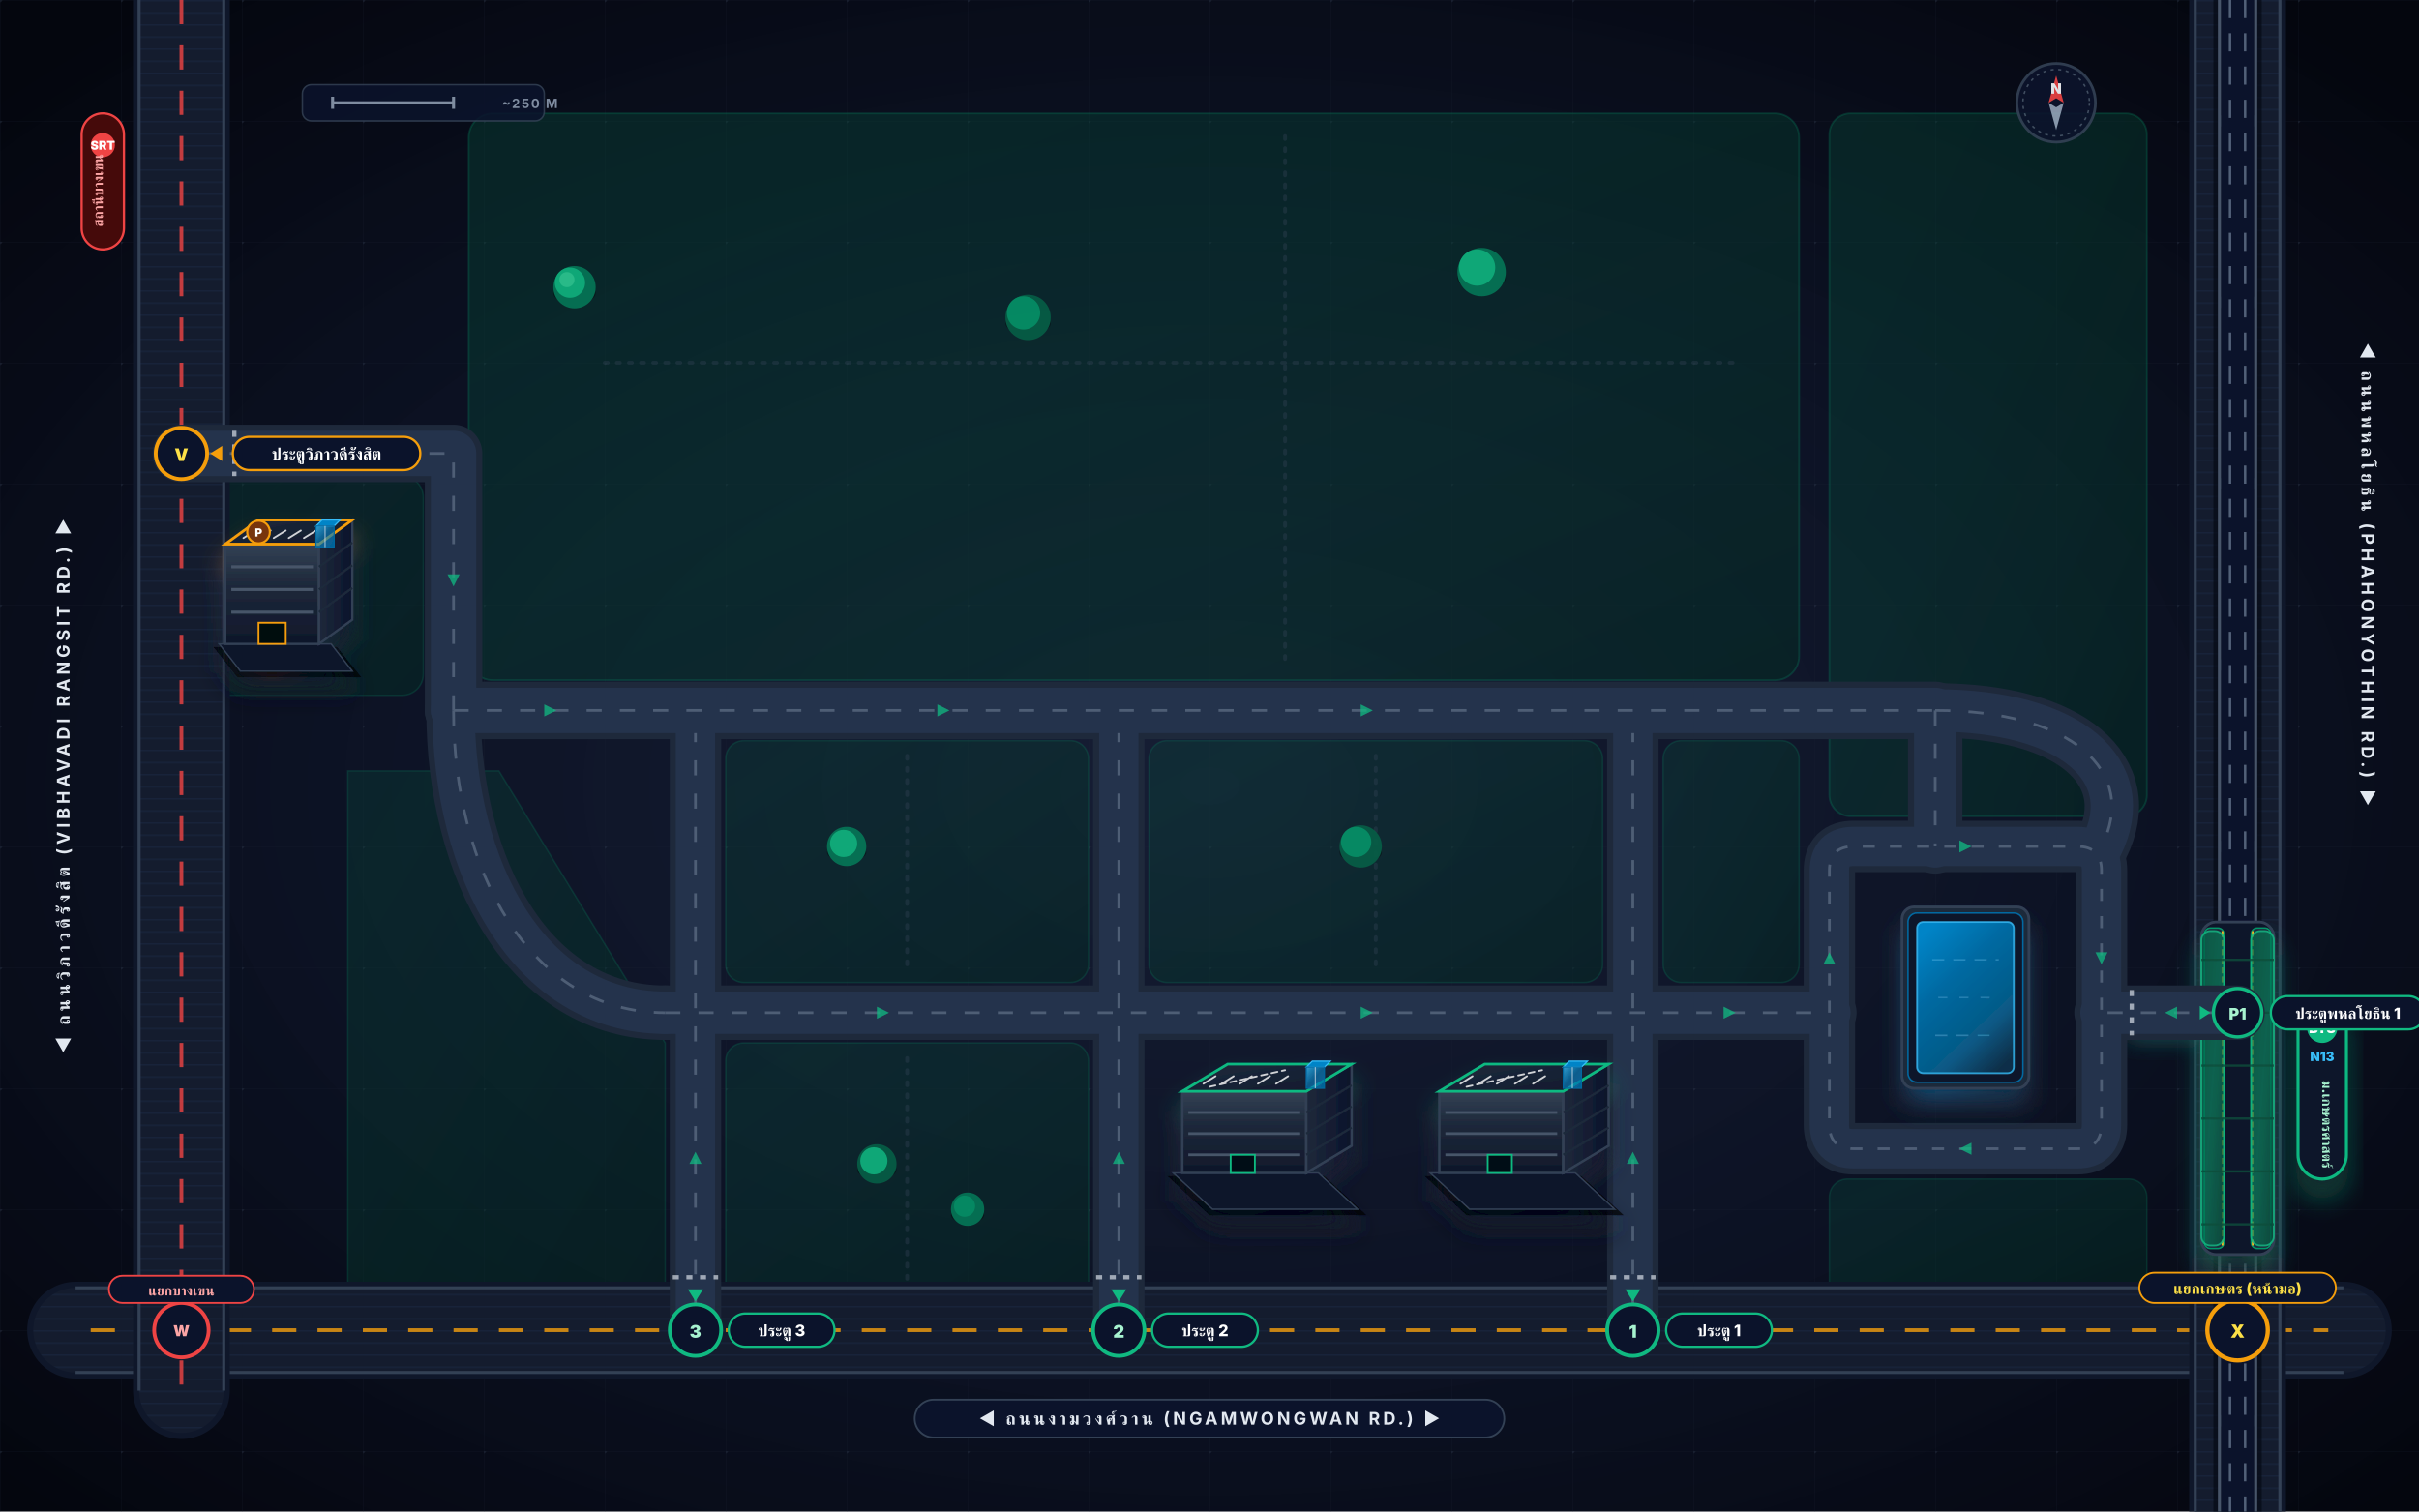
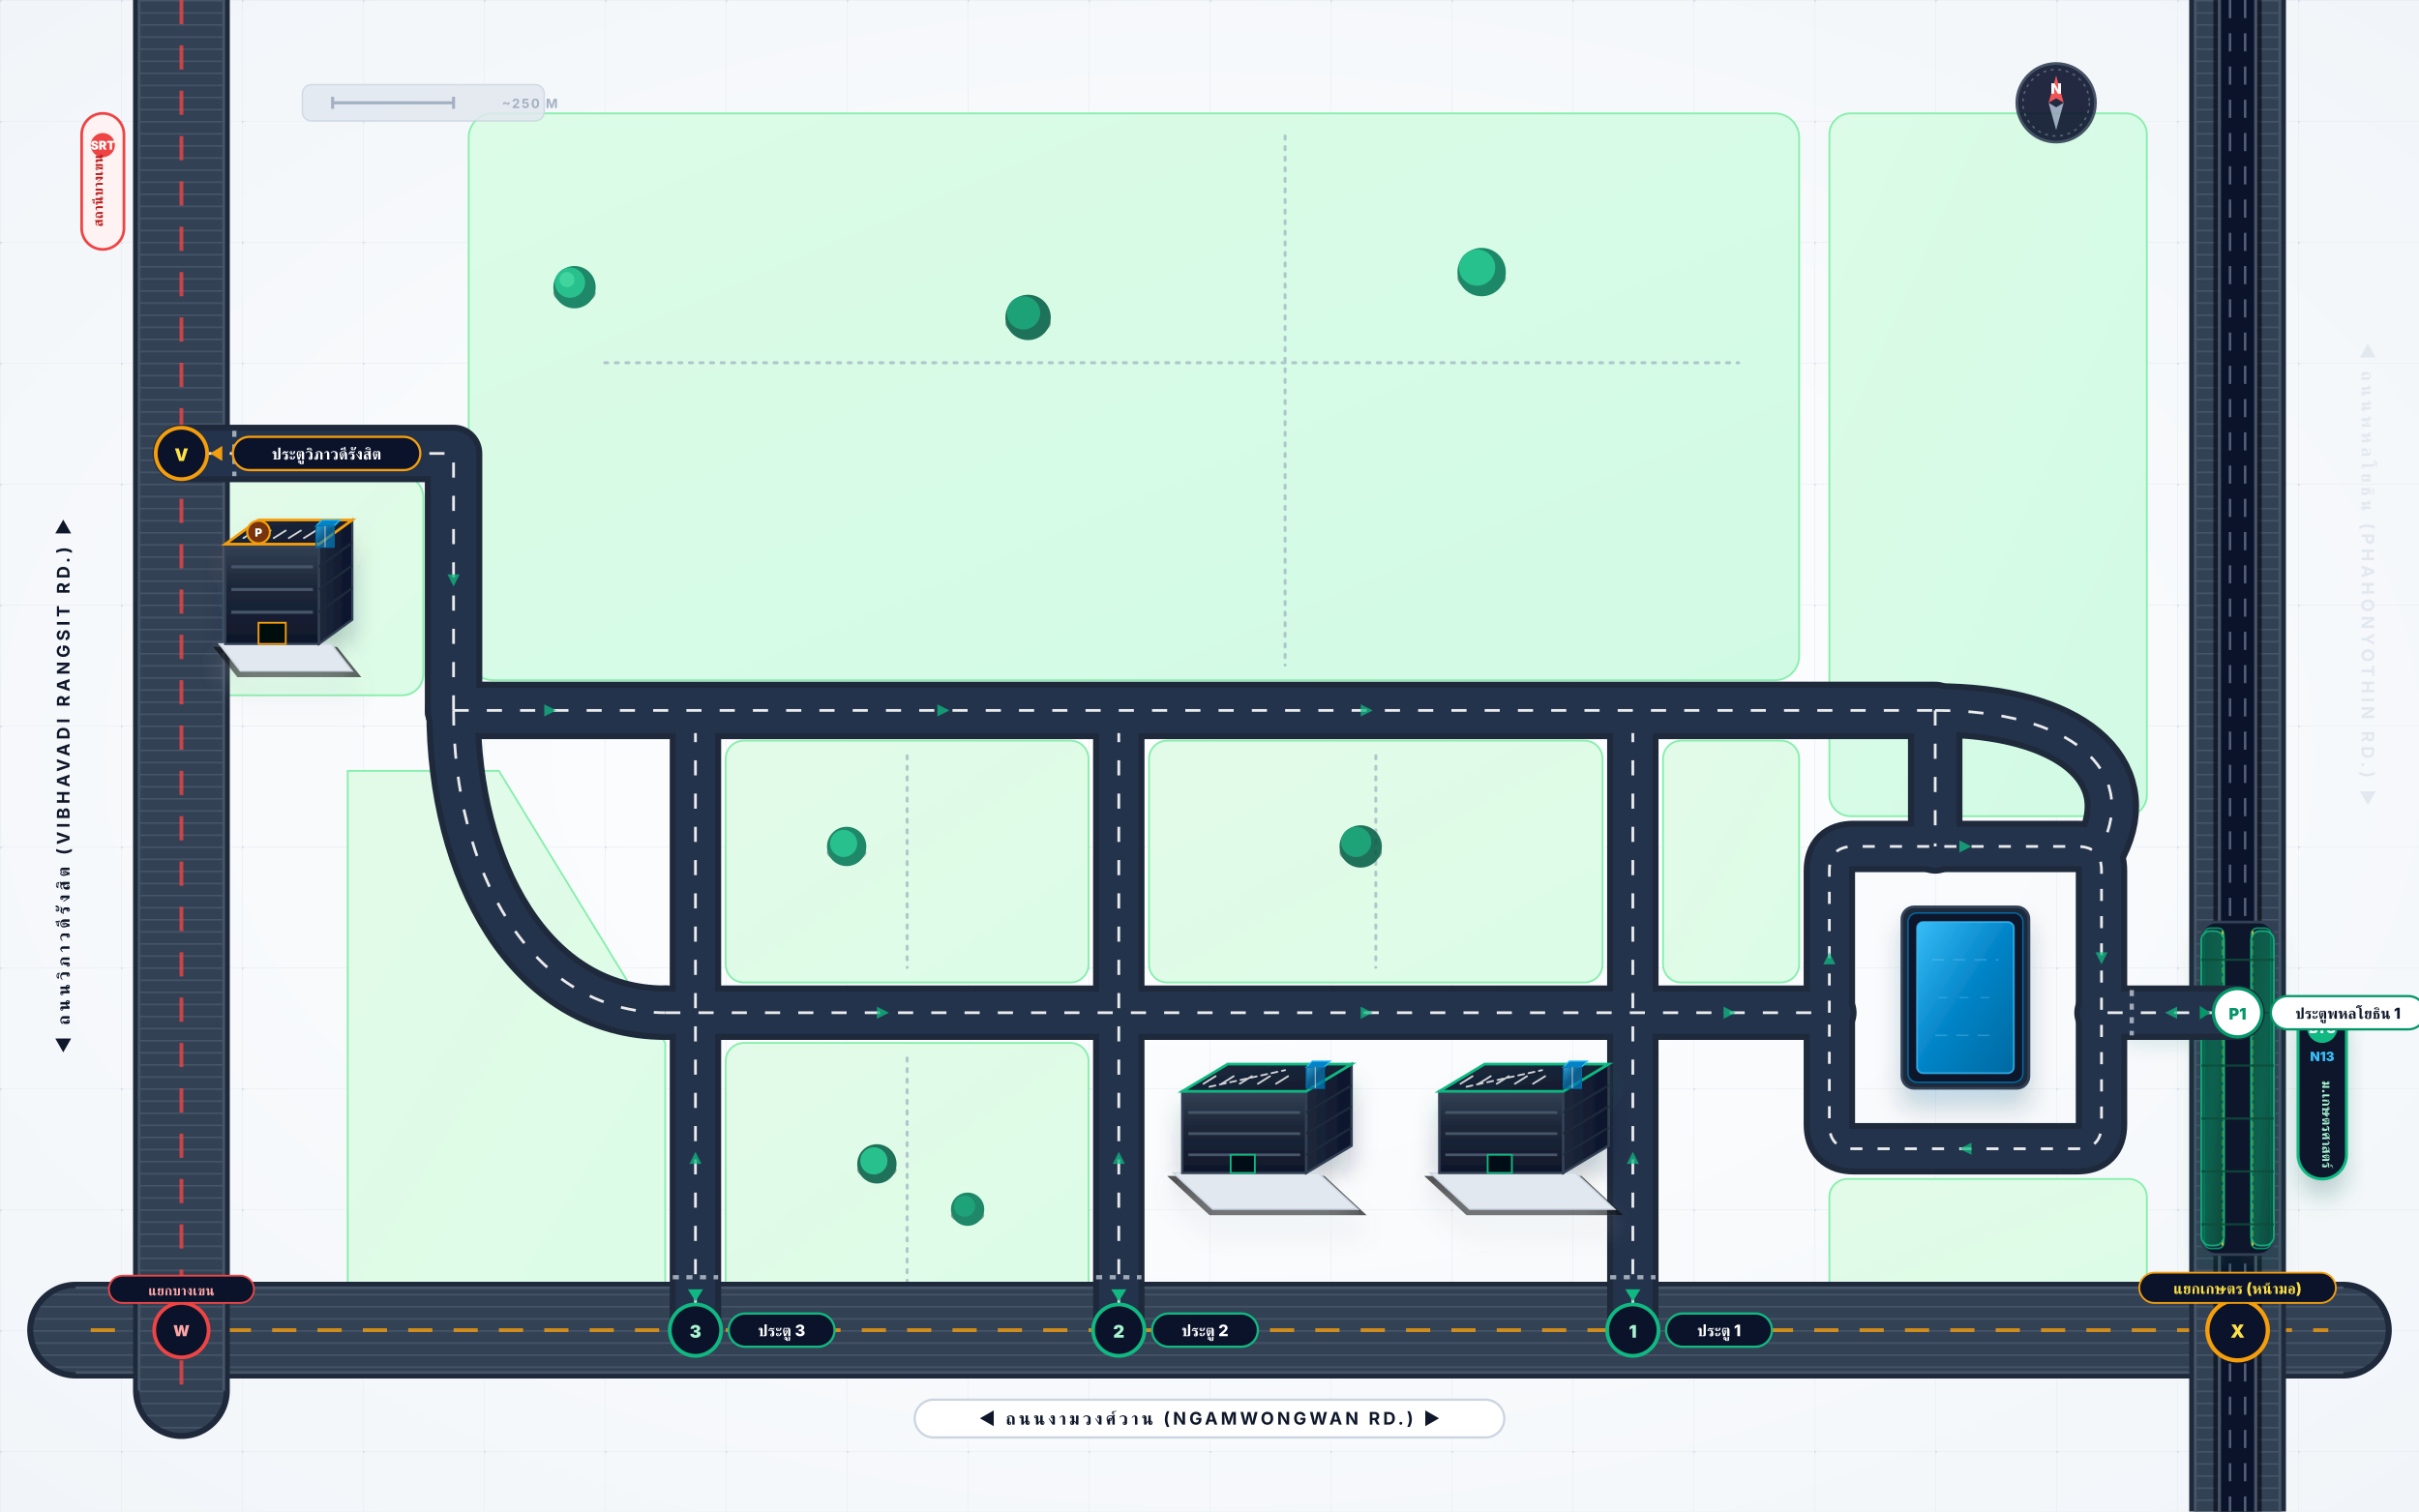
<svg xmlns="http://www.w3.org/2000/svg" viewBox="0 0 1600 1000" width="1600" height="1000" class="w-full h-auto select-none" style="font-family: 'Inter', 'Prompt', -apple-system, sans-serif;">
  <defs>
-     <radialGradient id="vignetteGlow" cx="50%" cy="52%" r="68%">
-       <stop offset="0%" stop-color="#0B132B" stop-opacity="0.95" />
-       <stop offset="55%" stop-color="#070D1F" stop-opacity="0.98" />
-       <stop offset="100%" stop-color="#04060E" stop-opacity="1" />
+     <radialGradient id="vignetteGlow" cx="50%" cy="50%" r="70%">
+       <stop offset="0%" stop-color="#FFFFFF" />
+       <stop offset="55%" stop-color="#F8FAFC" />
+       <stop offset="100%" stop-color="#F1F5F9" />
    </radialGradient>
    <pattern id="gridBlueprint" width="80" height="80" patternUnits="userSpaceOnUse">
-       <path d="M 80 0 L 0 0 0 80" fill="none" stroke="#1E293B" stroke-width="0.75" stroke-opacity="0.28" />
-       <circle cx="0" cy="0" r="1.5" fill="#334155" fill-opacity="0.3" />
+       <path d="M 80 0 L 0 0 0 80" fill="none" stroke="#E2E8F0" stroke-width="0.8" stroke-opacity="0.7" />
+       <circle cx="0" cy="0" r="1.5" fill="#CBD5E1" fill-opacity="0.6" />
    </pattern>
    <linearGradient id="lawnGradNorth" x1="0%" y1="0%" x2="100%" y2="100%">
-       <stop offset="0%" stop-color="#064E3B" stop-opacity="0.36" />
-       <stop offset="60%" stop-color="#063E30" stop-opacity="0.42" />
-       <stop offset="100%" stop-color="#022C22" stop-opacity="0.5" />
+       <stop offset="0%" stop-color="#DCFCE7" />
+       <stop offset="100%" stop-color="#D1FAE5" />
    </linearGradient>
    <linearGradient id="lawnGradCentral" x1="0%" y1="0%" x2="100%" y2="100%">
-       <stop offset="0%" stop-color="#064E3B" stop-opacity="0.3" />
-       <stop offset="100%" stop-color="#022C22" stop-opacity="0.45" />
+       <stop offset="0%" stop-color="#E2FBE8" />
+       <stop offset="100%" stop-color="#DCFCE7" />
    </linearGradient>
    <pattern id="roadPaving" width="8" height="8" patternUnits="userSpaceOnUse">
-       <rect width="8" height="8" fill="#141C2E" />
-       <rect x="0" y="0" width="8" height="1" fill="#18233A" />
+       <rect width="8" height="8" fill="#334155" />
+       <rect x="0" y="0" width="8" height="1" fill="#475569" />
    </pattern>
-     <linearGradient id="pondWaterGrad" x1="20%" y1="0%" x2="80%" y2="100%">
-       <stop offset="0%" stop-color="#0284C7" />
-       <stop offset="35%" stop-color="#0369A1" />
-       <stop offset="75%" stop-color="#075985" />
-       <stop offset="100%" stop-color="#082F49" />
+     <linearGradient id="pondWaterGrad" x1="0%" y1="0%" x2="100%" y2="100%">
+       <stop offset="0%" stop-color="#38BDF8" />
+       <stop offset="50%" stop-color="#0284C7" />
+       <stop offset="100%" stop-color="#0369A1" />
    </linearGradient>
    <linearGradient id="promenadeStone" x1="0%" y1="0%" x2="100%" y2="100%">
      <stop offset="0%" stop-color="#1E293B" />
      <stop offset="50%" stop-color="#172236" />
      <stop offset="100%" stop-color="#0F172A" />
    </linearGradient>
    <linearGradient id="ngamRoof" x1="0%" y1="0%" x2="100%" y2="100%">
      <stop offset="0%" stop-color="#1E293B" />
      <stop offset="50%" stop-color="#172336" />
      <stop offset="100%" stop-color="#0F172A" />
    </linearGradient>
    <linearGradient id="ngamWallFront" x1="0%" y1="0%" x2="0%" y2="100%">
      <stop offset="0%" stop-color="#334155" />
      <stop offset="40%" stop-color="#1E293B" />
      <stop offset="100%" stop-color="#0F172A" />
    </linearGradient>
    <linearGradient id="ngamWallSide" x1="0%" y1="0%" x2="100%" y2="0%">
      <stop offset="0%" stop-color="#1E293B" />
      <stop offset="100%" stop-color="#0B132B" />
    </linearGradient>
    <linearGradient id="glassElevator" x1="0%" y1="0%" x2="100%" y2="100%">
      <stop offset="0%" stop-color="#38BDF8" stop-opacity="0.8" />
      <stop offset="50%" stop-color="#0284C7" stop-opacity="0.6" />
      <stop offset="100%" stop-color="#0369A1" stop-opacity="0.9" />
    </linearGradient>
    <linearGradient id="vipaRoof" x1="0%" y1="0%" x2="100%" y2="100%">
      <stop offset="0%" stop-color="#1E293B" />
      <stop offset="60%" stop-color="#162033" />
      <stop offset="100%" stop-color="#0F172A" />
    </linearGradient>
    <linearGradient id="vipaWallFront" x1="0%" y1="0%" x2="0%" y2="100%">
      <stop offset="0%" stop-color="#334155" />
      <stop offset="40%" stop-color="#1E293B" />
      <stop offset="100%" stop-color="#0F172A" />
    </linearGradient>
    <linearGradient id="vipaWallSide" x1="0%" y1="0%" x2="100%" y2="0%">
      <stop offset="0%" stop-color="#1E293B" />
      <stop offset="100%" stop-color="#0B132B" />
    </linearGradient>
    <linearGradient id="btsViaductGirder" x1="0%" y1="0%" x2="100%" y2="0%">
      <stop offset="0%" stop-color="#334155" />
      <stop offset="25%" stop-color="#1E293B" />
      <stop offset="75%" stop-color="#0F172A" />
      <stop offset="100%" stop-color="#1E293B" />
    </linearGradient>
    <linearGradient id="btsPlatformRoof" x1="0%" y1="0%" x2="100%" y2="100%">
      <stop offset="0%" stop-color="#065F46" stop-opacity="0.95" />
      <stop offset="50%" stop-color="#047857" stop-opacity="0.85" />
      <stop offset="100%" stop-color="#064E3B" stop-opacity="0.95" />
    </linearGradient>
    <linearGradient id="btsPierGrad" x1="0%" y1="0%" x2="100%" y2="0%">
      <stop offset="0%" stop-color="#475569" />
      <stop offset="50%" stop-color="#334155" />
      <stop offset="100%" stop-color="#1E293B" />
    </linearGradient>
    <filter id="building3DShadow" x="-30%" y="-30%" width="165%" height="165%">
      <feGaussianBlur stdDeviation="8" result="blur" />
      <feOffset dx="0" dy="12" />
      <feComponentTransfer>
-         <feFuncA type="linear" slope="0.75" />
+         <feFuncA type="linear" slope="0.22" />
      </feComponentTransfer>
      <feMerge>
        <feMergeNode />
        <feMergeNode in="SourceGraphic" />
      </feMerge>
    </filter>
  </defs>
  <rect width="1600" height="1000" fill="url(#vignetteGlow)" />
  <rect width="1600" height="1000" fill="url(#gridBlueprint)" />
  <g id="campus-zones">
-     <rect x="310" y="75" width="880" height="375" rx="16" fill="url(#lawnGradNorth)" stroke="#059669" stroke-width="1.2" stroke-opacity="0.25" />
-     <rect x="135" y="315" width="145" height="145" rx="14" fill="url(#lawnGradCentral)" stroke="#059669" stroke-width="1" stroke-opacity="0.2" />
-     <rect x="480" y="490" width="240" height="160" rx="12" fill="url(#lawnGradCentral)" stroke="#059669" stroke-width="1" stroke-opacity="0.2" />
-     <rect x="760" y="490" width="300" height="160" rx="12" fill="url(#lawnGradCentral)" stroke="#059669" stroke-width="1" stroke-opacity="0.2" />
-     <rect x="1100" y="490" width="90" height="160" rx="12" fill="url(#lawnGradCentral)" stroke="#059669" stroke-width="1" stroke-opacity="0.2" />
-     <rect x="480" y="690" width="240" height="170" rx="12" fill="url(#lawnGradCentral)" stroke="#059669" stroke-width="1" stroke-opacity="0.2" />
-     <polygon points="230,510 330,510 440,690 440,860 230,860" fill="url(#lawnGradCentral)" stroke="#059669" stroke-width="1" stroke-opacity="0.2" />
-     <rect x="1210" y="75" width="210" height="465" rx="14" fill="url(#lawnGradNorth)" stroke="#059669" stroke-width="1.2" stroke-opacity="0.25" />
-     <rect x="1210" y="780" width="210" height="80" rx="12" fill="url(#lawnGradCentral)" stroke="#059669" stroke-width="1" stroke-opacity="0.2" />
-   </g>
-   <g stroke="#334155" stroke-width="2.5" stroke-linecap="round" stroke-dasharray="2,6" opacity="0.38" fill="none">
+     <rect x="310" y="75" width="880" height="375" rx="16" fill="url(#lawnGradNorth)" stroke="#86EFAC" stroke-width="1.2" />
+     <rect x="135" y="315" width="145" height="145" rx="14" fill="url(#lawnGradCentral)" stroke="#86EFAC" stroke-width="1.2" />
+     <rect x="480" y="490" width="240" height="160" rx="12" fill="url(#lawnGradCentral)" stroke="#86EFAC" stroke-width="1.2" />
+     <rect x="760" y="490" width="300" height="160" rx="12" fill="url(#lawnGradCentral)" stroke="#86EFAC" stroke-width="1.2" />
+     <rect x="1100" y="490" width="90" height="160" rx="12" fill="url(#lawnGradCentral)" stroke="#86EFAC" stroke-width="1.2" />
+     <rect x="480" y="690" width="240" height="170" rx="12" fill="url(#lawnGradCentral)" stroke="#86EFAC" stroke-width="1.2" />
+     <polygon points="230,510 330,510 440,690 440,860 230,860" fill="url(#lawnGradCentral)" stroke="#86EFAC" stroke-width="1.2" />
+     <rect x="1210" y="75" width="210" height="465" rx="14" fill="url(#lawnGradNorth)" stroke="#86EFAC" stroke-width="1.2" />
+     <rect x="1210" y="780" width="210" height="80" rx="12" fill="url(#lawnGradCentral)" stroke="#86EFAC" stroke-width="1.2" />
+   </g>
+   <g stroke="#94A3B8" stroke-width="2" stroke-linecap="round" stroke-dasharray="2,5" opacity="0.6" fill="none">
    <path d="M 400,240 L 1150,240" />
    <path d="M 850,90 L 850,440" />
    <path d="M 600,500 L 600,640" />
    <path d="M 910,500 L 910,640" />
    <path d="M 600,700 L 600,850" />
  </g>
  <g id="highway-ngamwongwan">
-     <line x1="50" y1="880" x2="1550" y2="880" stroke="#0F172A" stroke-width="64" stroke-linecap="round" />
+     <line x1="50" y1="880" x2="1550" y2="880" stroke="#1E293B" stroke-width="64" stroke-linecap="round" />
    <line x1="50" y1="880" x2="1550" y2="880" stroke="url(#roadPaving)" stroke-width="56" stroke-linecap="round" />
-     <line x1="50" y1="852" x2="1550" y2="852" stroke="#334155" stroke-width="2" />
-     <line x1="50" y1="908" x2="1550" y2="908" stroke="#334155" stroke-width="2" />
+     <line x1="50" y1="852" x2="1550" y2="852" stroke="#475569" stroke-width="1.8" />
+     <line x1="50" y1="908" x2="1550" y2="908" stroke="#475569" stroke-width="1.8" />
    <line x1="60" y1="880" x2="1540" y2="880" stroke="#F59E0B" stroke-width="2.5" stroke-dasharray="16,14" opacity="0.8" />
    <g transform="translate(800, 938)">
-       <rect x="-195" y="-12" width="390" height="25" rx="12.5" fill="#0B132B" stroke="#334155" stroke-width="1.2" />
-       <text x="0" y="4.5" fill="#E2E8F0" font-size="11.5" font-weight="700" letter-spacing="2" text-anchor="middle">
+       <rect x="-195" y="-12" width="390" height="25" rx="12.5" fill="#FFFFFF" stroke="#CBD5E1" stroke-width="1.5" filter="url(#building3DShadow)" />
+       <text x="0" y="4.5" fill="#0F172A" font-size="11.5" font-weight="700" letter-spacing="2" text-anchor="middle">
        ◄ ถนนงามวงศ์วาน (NGAMWONGWAN RD.) ►
      </text>
    </g>
  </g>
  <g id="highway-vibhavadi">
-     <line x1="120" y1="0" x2="120" y2="920" stroke="#0F172A" stroke-width="64" stroke-linecap="round" />
+     <line x1="120" y1="0" x2="120" y2="920" stroke="#1E293B" stroke-width="64" stroke-linecap="round" />
    <line x1="120" y1="0" x2="120" y2="920" stroke="url(#roadPaving)" stroke-width="56" stroke-linecap="round" />
-     <line x1="92" y1="0" x2="92" y2="920" stroke="#334155" stroke-width="2" />
-     <line x1="148" y1="0" x2="148" y2="920" stroke="#334155" stroke-width="2" />
+     <line x1="92" y1="0" x2="92" y2="920" stroke="#475569" stroke-width="1.8" />
+     <line x1="148" y1="0" x2="148" y2="920" stroke="#475569" stroke-width="1.8" />
    <line x1="120" y1="0" x2="120" y2="920" stroke="#EF4444" stroke-width="2.5" stroke-dasharray="16,14" opacity="0.8" />
    <g transform="translate(68, 120)">
-       <rect x="-14" y="-45" width="28" height="90" rx="14" fill="#450A0A" stroke="#EF4444" stroke-width="1.5" />
+       <rect x="-14" y="-45" width="28" height="90" rx="14" fill="#FEF2F2" stroke="#EF4444" stroke-width="1.8" />
      <circle cx="0" cy="-24" r="8" fill="#EF4444" />
      <text x="0" y="-21" fill="#FFFFFF" font-size="8" font-weight="900" text-anchor="middle">SRT</text>
-       <text x="0" y="6" fill="#FCA5A5" font-size="9" font-weight="800" text-anchor="middle" transform="rotate(-90 0,6)">สถานีบางเขน</text>
-     </g>
-     <text x="46" y="520" fill="#E2E8F0" font-size="11.5" font-weight="700" letter-spacing="2.5" transform="rotate(-90 46,520)" text-anchor="middle">
+       <text x="0" y="6" fill="#B91C1C" font-size="9" font-weight="800" text-anchor="middle" transform="rotate(-90 0,6)">สถานีบางเขน</text>
+     </g>
+     <text x="46" y="520" fill="#0F172A" font-size="11.5" font-weight="700" letter-spacing="2.5" transform="rotate(-90 46,520)" text-anchor="middle">
      ◄ ถนนวิภาวดีรังสิต (VIBHAVADI RANGSIT RD.) ►
    </text>
  </g>
  <g id="highway-phahonyothin">
-     <line x1="1480" y1="0" x2="1480" y2="1000" stroke="#0F172A" stroke-width="64" stroke-linecap="butt" />
+     <line x1="1480" y1="0" x2="1480" y2="1000" stroke="#1E293B" stroke-width="64" stroke-linecap="butt" />
    <line x1="1480" y1="0" x2="1480" y2="1000" stroke="url(#roadPaving)" stroke-width="56" stroke-linecap="butt" />
-     <line x1="1452" y1="0" x2="1452" y2="1000" stroke="#334155" stroke-width="2" />
-     <line x1="1508" y1="0" x2="1508" y2="1000" stroke="#334155" stroke-width="2" />
+     <line x1="1452" y1="0" x2="1452" y2="1000" stroke="#475569" stroke-width="1.8" />
+     <line x1="1508" y1="0" x2="1508" y2="1000" stroke="#475569" stroke-width="1.8" />
    <line x1="1480" y1="0" x2="1480" y2="1000" stroke="#10B981" stroke-width="2.2" stroke-dasharray="16,14" opacity="0.75" />
    <line x1="1480" y1="0" x2="1480" y2="1000" stroke="#030712" stroke-width="32" opacity="0.65" stroke-linecap="butt" />
    <g fill="url(#btsPierGrad)" stroke="#1E293B" stroke-width="1.2">
      <g transform="translate(1480, 80)">
        <rect x="-7" y="-12" width="14" height="24" rx="4" />
        <rect x="-11" y="-4" width="22" height="8" rx="2" fill="#475569" />
      </g>
      <g transform="translate(1480, 200)">
        <rect x="-7" y="-12" width="14" height="24" rx="4" />
        <rect x="-11" y="-4" width="22" height="8" rx="2" fill="#475569" />
      </g>
      <g transform="translate(1480, 320)">
        <rect x="-7" y="-12" width="14" height="24" rx="4" />
        <rect x="-11" y="-4" width="22" height="8" rx="2" fill="#475569" />
      </g>
      <g transform="translate(1480, 440)">
        <rect x="-7" y="-12" width="14" height="24" rx="4" />
        <rect x="-11" y="-4" width="22" height="8" rx="2" fill="#475569" />
      </g>
      <g transform="translate(1480, 560)">
        <rect x="-7" y="-12" width="14" height="24" rx="4" />
        <rect x="-11" y="-4" width="22" height="8" rx="2" fill="#475569" />
      </g>
      <g transform="translate(1480, 820)">
        <rect x="-7" y="-12" width="14" height="24" rx="4" />
        <rect x="-11" y="-4" width="22" height="8" rx="2" fill="#475569" />
      </g>
      <g transform="translate(1480, 940)">
        <rect x="-7" y="-12" width="14" height="24" rx="4" />
        <rect x="-11" y="-4" width="22" height="8" rx="2" fill="#475569" />
      </g>
    </g>
    <line x1="1480" y1="0" x2="1480" y2="1000" stroke="url(#btsViaductGirder)" stroke-width="26" stroke-linecap="butt" />
    <line x1="1480" y1="0" x2="1480" y2="1000" stroke="#0B132B" stroke-width="22" stroke-linecap="butt" />
    <line x1="1468" y1="0" x2="1468" y2="1000" stroke="#475569" stroke-width="2" />
    <line x1="1492" y1="0" x2="1492" y2="1000" stroke="#475569" stroke-width="2" />
    <line x1="1475" y1="0" x2="1475" y2="1000" stroke="#64748B" stroke-width="1.6" stroke-dasharray="12,10" opacity="0.8" />
    <line x1="1485" y1="0" x2="1485" y2="1000" stroke="#64748B" stroke-width="1.6" stroke-dasharray="12,10" opacity="0.8" />
    <g id="station-bts-kaset" filter="url(#building3DShadow)">
      <rect x="1456" y="610" width="48" height="220" rx="10" fill="#0F172A" stroke="#334155" stroke-width="1.8" />
      <path d="M 1456,670 L 1410,670" stroke="#1E293B" stroke-width="12" stroke-linecap="round" fill="none" />
      <path d="M 1456,670 L 1410,670" stroke="#059669" stroke-width="6" stroke-linecap="round" fill="none" opacity="0.9" />
      <path d="M 1456,668 L 1410,668" stroke="#38BDF8" stroke-width="1.8" stroke-linecap="round" fill="none" opacity="0.8" />
      <rect x="1458" y="614" width="13" height="212" rx="4" fill="#1E293B" stroke="#059669" stroke-width="1" />
      <rect x="1489" y="614" width="13" height="212" rx="4" fill="#1E293B" stroke="#059669" stroke-width="1" />
      <line x1="1470" y1="616" x2="1470" y2="824" stroke="#FBBF24" stroke-width="1.2" opacity="0.95" stroke-dasharray="4,2" />
      <line x1="1490" y1="616" x2="1490" y2="824" stroke="#FBBF24" stroke-width="1.2" opacity="0.95" stroke-dasharray="4,2" />
      <rect x="1456" y="616" width="15" height="208" rx="6" fill="url(#btsPlatformRoof)" stroke="#10B981" stroke-width="1.2" opacity="0.85" />
      <rect x="1489" y="616" width="15" height="208" rx="6" fill="url(#btsPlatformRoof)" stroke="#10B981" stroke-width="1.2" opacity="0.85" />
      <line x1="1456" y1="635" x2="1504" y2="635" stroke="#064E3B" stroke-width="1.5" opacity="0.8" />
      <line x1="1456" y1="670" x2="1504" y2="670" stroke="#064E3B" stroke-width="1.5" opacity="0.8" />
      <line x1="1456" y1="705" x2="1504" y2="705" stroke="#064E3B" stroke-width="1.5" opacity="0.8" />
      <line x1="1456" y1="740" x2="1504" y2="740" stroke="#064E3B" stroke-width="1.5" opacity="0.8" />
      <line x1="1456" y1="775" x2="1504" y2="775" stroke="#064E3B" stroke-width="1.5" opacity="0.8" />
      <line x1="1456" y1="810" x2="1504" y2="810" stroke="#064E3B" stroke-width="1.5" opacity="0.8" />
    </g>
    <g transform="translate(1536, 720)">
      <rect x="-16" y="-60" width="32" height="120" rx="16" fill="#0B132B" stroke="#10B981" stroke-width="2" filter="url(#building3DShadow)" />
      <circle cx="0" cy="-40" r="10" fill="#10B981" />
      <text x="0" y="-36.5" fill="#FFFFFF" font-size="9" font-weight="900" text-anchor="middle">BTS</text>
      <text x="0" y="-18" fill="#38BDF8" font-size="8.5" font-weight="900" text-anchor="middle">N13</text>
      <text x="0" y="24" fill="#A7F3D0" font-size="9" font-weight="800" text-anchor="middle" transform="rotate(90 0,24)">ม.เกษตรศาสตร์</text>
    </g>
    <text x="1562" y="380" fill="#E2E8F0" font-size="11.5" font-weight="700" letter-spacing="2.5" transform="rotate(90 1562,380)" text-anchor="middle">
      ◄ ถนนพหลโยธิน (PHAHONYOTHIN RD.) ►
    </text>
  </g>
  <g transform="translate(120, 880)">
    <circle cx="0" cy="0" r="18" fill="#0B132B" stroke="#EF4444" stroke-width="2.5" />
    <text x="0" y="4" fill="#FCA5A5" font-size="10" font-weight="900" text-anchor="middle">W</text>
    <rect x="-48" y="-36" width="96" height="18" rx="9" fill="#0B132B" stroke="#EF4444" stroke-width="1.2" />
    <text x="0" y="-23" fill="#FCA5A5" font-size="9" font-weight="700" text-anchor="middle">แยกบางเขน</text>
  </g>
  <g transform="translate(1480, 880)">
    <circle cx="0" cy="0" r="20" fill="#0B132B" stroke="#F59E0B" stroke-width="2.8" />
    <text x="0" y="5" fill="#FDE047" font-size="12" font-weight="900" text-anchor="middle">X</text>
    <rect x="-65" y="-38" width="130" height="20" rx="10" fill="#0B132B" stroke="#F59E0B" stroke-width="1.2" />
    <text x="0" y="-24" fill="#FDE047" font-size="10" font-weight="800" text-anchor="middle">แยกเกษตร (หน้ามอ)</text>
  </g>
  <g stroke="#1E293B" stroke-linecap="round" stroke-linejoin="round" fill="none">
    <path d="M 120,300 L 300,300 L 300,470" stroke-width="38" />
    <path d="M 300,470 L 1280,470" stroke-width="38" />
    <path d="M 1280,470 L 1280,560" stroke-width="36" />
    <path d="M 1280,470 C 1370,470 1415,510 1390,560" stroke-width="36" />
    <path d="M 300,470 C 300,575 350,670 440,670" stroke-width="36" />
    <path d="M 440,670 L 1210,670" stroke-width="36" />
    <path d="M 460,880 L 460,470" stroke-width="34" />
    <path d="M 740,880 L 740,470" stroke-width="34" />
    <path d="M 1080,880 L 1080,470" stroke-width="34" />
    <path d="M 1480,670 L 1390,670" stroke-width="36" />
    <path d="M 1210,670 L 1210,576 Q 1210,560 1226,560 L 1374,560 Q 1390,560 1390,576 L 1390,744 Q 1390,760 1374,760 L 1226,760 Q 1210,760 1210,744 Z" stroke-width="34" />
  </g>
  <g stroke="#24334C" stroke-linecap="round" stroke-linejoin="round" fill="none">
    <path d="M 120,300 L 300,300 L 300,470" stroke-width="30" />
    <path d="M 300,470 L 1280,470" stroke-width="30" />
    <path d="M 1280,470 L 1280,560" stroke-width="28" />
    <path d="M 1280,470 C 1370,470 1415,510 1390,560" stroke-width="28" />
    <path d="M 300,470 C 300,575 350,670 440,670" stroke-width="28" />
    <path d="M 440,670 L 1210,670" stroke-width="28" />
    <path d="M 460,880 L 460,470" stroke-width="26" />
    <path d="M 740,880 L 740,470" stroke-width="26" />
    <path d="M 1080,880 L 1080,470" stroke-width="26" />
    <path d="M 1480,670 L 1390,670" stroke-width="28" />
    <path d="M 1210,670 L 1210,576 Q 1210,560 1226,560 L 1374,560 Q 1390,560 1390,576 L 1390,744 Q 1390,760 1374,760 L 1226,760 Q 1210,760 1210,744 Z" stroke-width="26" />
  </g>
-   <g stroke="#64748B" stroke-width="1.8" stroke-dasharray="10,12" opacity="0.65" fill="none">
+   <g stroke="#FFFFFF" stroke-width="1.8" stroke-dasharray="10,12" opacity="0.9" fill="none">
    <path d="M 130,300 L 300,300 L 300,470" />
    <path d="M 300,470 L 1280,470" />
    <path d="M 1280,470 L 1280,560" />
    <path d="M 1280,470 C 1370,470 1415,510 1390,560" />
    <path d="M 300,470 C 300,575 350,670 440,670" />
    <path d="M 440,670 L 1210,670" />
    <path d="M 460,865 L 460,485" />
    <path d="M 740,865 L 740,485" />
    <path d="M 1080,865 L 1080,485" />
    <path d="M 1470,670 L 1390,670" />
    <path d="M 1210,670 L 1210,576 Q 1210,560 1226,560 L 1374,560 Q 1390,560 1390,576 L 1390,744 Q 1390,760 1374,760 L 1226,760 Q 1210,760 1210,744 Z" stroke-dasharray="8,10" />
  </g>
  <g fill="#10B981" opacity="0.75">
    <polygon points="200,296 208,300 200,304" />
    <polygon points="296,380 300,388 304,380" />
    <polygon points="360,466 368,470 360,474" />
    <polygon points="620,466 628,470 620,474" />
    <polygon points="900,466 908,470 900,474" />
    <polygon points="456,770 460,762 464,770" />
    <polygon points="736,770 740,762 744,770" />
    <polygon points="1076,770 1080,762 1084,770" />
    <polygon points="580,666 588,670 580,674" />
    <polygon points="900,666 908,670 900,674" />
    <polygon points="1140,666 1148,670 1140,674" />
    <polygon points="1440,666 1432,670 1440,674" />
    <polygon points="1296,556 1304,560 1296,564" />
    <polygon points="1386,630 1390,638 1394,630" />
    <polygon points="1304,756 1296,760 1304,764" />
    <polygon points="1206,638 1210,630 1214,638" />
  </g>
  <g stroke="#E2E8F0" stroke-width="2.8" stroke-dasharray="4,5" opacity="0.65">
    <line x1="445" y1="845" x2="475" y2="845" />
    <line x1="725" y1="845" x2="755" y2="845" />
    <line x1="1065" y1="845" x2="1095" y2="845" />
    <line x1="155" y1="285" x2="155" y2="315" />
    <line x1="1410" y1="655" x2="1410" y2="685" />
  </g>
  <g id="trees" opacity="0.88">
    <g transform="translate(380, 190)">
      <ellipse cx="0" cy="4" rx="14" ry="7" fill="#000000" opacity="0.4" />
      <circle cx="0" cy="0" r="14" fill="#047857" />
      <circle cx="-3" cy="-3" r="10" fill="#10B981" />
      <circle cx="-5" cy="-5" r="5" fill="#34D399" opacity="0.8" />
    </g>
    <g transform="translate(680, 210)">
      <ellipse cx="0" cy="4" rx="15" ry="7" fill="#000000" opacity="0.4" />
      <circle cx="0" cy="0" r="15" fill="#065F46" />
      <circle cx="-3" cy="-3" r="11" fill="#059669" />
    </g>
    <g transform="translate(980, 180)">
      <ellipse cx="0" cy="4" rx="16" ry="8" fill="#000000" opacity="0.4" />
      <circle cx="0" cy="0" r="16" fill="#047857" />
      <circle cx="-3" cy="-3" r="12" fill="#10B981" />
    </g>
    <g transform="translate(560, 560)">
      <ellipse cx="0" cy="4" rx="13" ry="6" fill="#000000" opacity="0.4" />
      <circle cx="0" cy="0" r="13" fill="#047857" />
      <circle cx="-2" cy="-2" r="9" fill="#10B981" />
    </g>
    <g transform="translate(900, 560)">
      <ellipse cx="0" cy="4" rx="14" ry="7" fill="#000000" opacity="0.4" />
      <circle cx="0" cy="0" r="14" fill="#065F46" />
      <circle cx="-3" cy="-3" r="10" fill="#059669" />
    </g>
    <g transform="translate(580, 770)">
      <ellipse cx="0" cy="4" rx="13" ry="6" fill="#000000" opacity="0.4" />
      <circle cx="0" cy="0" r="13" fill="#065F46" />
      <circle cx="-2" cy="-2" r="9" fill="#10B981" />
    </g>
    <g transform="translate(640, 800)">
      <ellipse cx="0" cy="4" rx="11" ry="5" fill="#000000" opacity="0.4" />
      <circle cx="0" cy="0" r="11" fill="#047857" />
      <circle cx="-2" cy="-2" r="7" fill="#059669" />
    </g>
  </g>
  <g id="event-zone-loykrathong" transform="translate(1300, 660)" filter="url(#building3DShadow)">
    <rect x="-42" y="-60" width="84" height="120" rx="8" fill="#1E293B" stroke="#334155" stroke-width="1.8" />
    <rect x="-38" y="-56" width="76" height="112" rx="6" fill="#0F172A" stroke="#0369A1" stroke-width="1" />
    <rect x="-32" y="-50" width="64" height="100" rx="4" fill="url(#pondWaterGrad)" stroke="#38BDF8" stroke-width="1.2" stroke-opacity="0.8" />
    <line x1="-22" y1="-25" x2="22" y2="-25" stroke="#7DD3FC" stroke-width="1" opacity="0.3" stroke-dasharray="8,6" />
    <line x1="-18" y1="0" x2="18" y2="0" stroke="#7DD3FC" stroke-width="1" opacity="0.25" stroke-dasharray="6,8" />
    <line x1="-20" y1="25" x2="20" y2="25" stroke="#7DD3FC" stroke-width="1" opacity="0.3" stroke-dasharray="8,6" />
  </g>
  <g id="building-vipa" transform="translate(185, 380)" filter="url(#building3DShadow)">
    <polygon points="-44,48 38,48 54,68 -28,68" fill="#000000" opacity="0.65" />
-     <polygon points="-40,46 34,46 48,64 -26,64" fill="#0B132B" stroke="#334155" stroke-width="1" />
+     <polygon points="-40,46 34,46 48,64 -26,64" fill="#E2E8F0" stroke="#CBD5E1" stroke-width="1" />
    <polygon points="-36,-20 26,-20 26,46 -36,46" fill="url(#vipaWallFront)" stroke="#334155" stroke-width="1.5" />
    <line x1="-32" y1="-5" x2="22" y2="-5" stroke="#475569" stroke-width="2" />
    <line x1="-32" y1="10" x2="22" y2="10" stroke="#475569" stroke-width="2" />
    <line x1="-32" y1="25" x2="22" y2="25" stroke="#475569" stroke-width="2" />
    <rect x="-14" y="32" width="18" height="14" fill="#040711" stroke="#F59E0B" stroke-width="1.2" />
    <polygon points="26,-20 48,-36 48,30 26,46" fill="url(#vipaWallSide)" stroke="#334155" stroke-width="1.5" />
    <line x1="26" y1="-5" x2="48" y2="-21" stroke="#1E293B" stroke-width="1.5" />
    <line x1="26" y1="10" x2="48" y2="-6" stroke="#1E293B" stroke-width="1.5" />
    <line x1="26" y1="25" x2="48" y2="9" stroke="#1E293B" stroke-width="1.5" />
    <polygon points="-36,-20 26,-20 48,-36 -14,-36" fill="url(#vipaRoof)" stroke="#F59E0B" stroke-width="1.8" />
    <g stroke="#FFFFFF" stroke-width="1.2" opacity="0.8" stroke-linecap="round">
      <line x1="-24" y1="-24" x2="-16" y2="-29" />
      <line x1="-14" y1="-24" x2="-6" y2="-29" />
      <line x1="-4" y1="-24" x2="4" y2="-29" />
      <line x1="6" y1="-24" x2="14" y2="-29" />
      <line x1="16" y1="-24" x2="24" y2="-29" />
    </g>
    <g transform="translate(30, -32)">
      <polygon points="-6,0 6,0 10,-4 -2,-4" fill="#0284C7" stroke="#38BDF8" stroke-width="0.8" />
      <polygon points="-6,0 6,0 6,14 -6,14" fill="url(#glassElevator)" stroke="#0369A1" stroke-width="0.8" />
      <line x1="0" y1="0" x2="0" y2="14" stroke="#E2E8F0" stroke-width="0.8" opacity="0.6" />
    </g>
    <g transform="translate(-14, -28)">
      <circle cx="0" cy="0" r="7.5" fill="#78350F" stroke="#F59E0B" stroke-width="1.4" />
      <text x="0" y="3" fill="#FFFFFF" font-size="7.5" font-weight="900" text-anchor="middle">P</text>
    </g>
  </g>
  <g id="building-ngam2" transform="translate(830, 740)" filter="url(#building3DShadow)">
    <polygon points="-58,38 46,38 74,64 -30,64" fill="#000000" opacity="0.68" />
-     <polygon points="-54,36 42,36 68,60 -28,60" fill="#0B132B" stroke="#334155" stroke-width="1" />
+     <polygon points="-54,36 42,36 68,60 -28,60" fill="#E2E8F0" stroke="#CBD5E1" stroke-width="1" />
    <polygon points="-48,-18 34,-18 34,36 -48,36" fill="url(#ngamWallFront)" stroke="#334155" stroke-width="1.6" />
    <line x1="-44" y1="-4" x2="30" y2="-4" stroke="#475569" stroke-width="1.8" />
    <line x1="-44" y1="10" x2="30" y2="10" stroke="#475569" stroke-width="1.8" />
    <line x1="-44" y1="24" x2="30" y2="24" stroke="#475569" stroke-width="1.8" />
    <rect x="-16" y="24" width="16" height="12" fill="#030712" stroke="#10B981" stroke-width="1.2" />
    <polygon points="34,-18 64,-36 64,18 34,36" fill="url(#ngamWallSide)" stroke="#334155" stroke-width="1.6" />
    <line x1="34" y1="-4" x2="64" y2="-22" stroke="#1E293B" stroke-width="1.5" />
    <line x1="34" y1="10" x2="64" y2="-8" stroke="#1E293B" stroke-width="1.5" />
    <line x1="34" y1="24" x2="64" y2="6" stroke="#1E293B" stroke-width="1.5" />
    <polygon points="-48,-18 34,-18 64,-36 -18,-36" fill="url(#ngamRoof)" stroke="#10B981" stroke-width="1.8" />
    <g stroke="#FFFFFF" stroke-width="1.2" opacity="0.8" stroke-linecap="round">
      <line x1="-34" y1="-23" x2="-26" y2="-28" />
      <line x1="-22" y1="-23" x2="-14" y2="-28" />
      <line x1="-10" y1="-23" x2="-2" y2="-28" />
      <line x1="2" y1="-23" x2="10" y2="-28" />
      <line x1="14" y1="-23" x2="22" y2="-28" />
      <line x1="-30" y1="-21" x2="20" y2="-32" stroke-dasharray="4,3" stroke-width="1.2" />
    </g>
    <g transform="translate(42, -34)">
      <polygon points="-8,0 4,0 8,-4 -4,-4" fill="#0284C7" stroke="#38BDF8" stroke-width="0.8" />
      <polygon points="-8,0 4,0 4,14 -8,14" fill="url(#glassElevator)" stroke="#0369A1" stroke-width="0.8" />
      <line x1="-2" y1="0" x2="-2" y2="14" stroke="#E2E8F0" stroke-width="0.8" opacity="0.6" />
    </g>
  </g>
  <g id="building-ngam1" transform="translate(1000, 740)" filter="url(#building3DShadow)">
    <polygon points="-58,38 46,38 74,64 -30,64" fill="#000000" opacity="0.68" />
-     <polygon points="-54,36 42,36 68,60 -28,60" fill="#0B132B" stroke="#334155" stroke-width="1" />
+     <polygon points="-54,36 42,36 68,60 -28,60" fill="#E2E8F0" stroke="#CBD5E1" stroke-width="1" />
    <polygon points="-48,-18 34,-18 34,36 -48,36" fill="url(#ngamWallFront)" stroke="#334155" stroke-width="1.6" />
    <line x1="-44" y1="-4" x2="30" y2="-4" stroke="#475569" stroke-width="1.8" />
    <line x1="-44" y1="10" x2="30" y2="10" stroke="#475569" stroke-width="1.8" />
    <line x1="-44" y1="24" x2="30" y2="24" stroke="#475569" stroke-width="1.8" />
    <rect x="-16" y="24" width="16" height="12" fill="#030712" stroke="#10B981" stroke-width="1.2" />
    <polygon points="34,-18 64,-36 64,18 34,36" fill="url(#ngamWallSide)" stroke="#334155" stroke-width="1.6" />
    <line x1="34" y1="-4" x2="64" y2="-22" stroke="#1E293B" stroke-width="1.5" />
    <line x1="34" y1="10" x2="64" y2="-8" stroke="#1E293B" stroke-width="1.5" />
    <line x1="34" y1="24" x2="64" y2="6" stroke="#1E293B" stroke-width="1.5" />
    <polygon points="-48,-18 34,-18 64,-36 -18,-36" fill="url(#ngamRoof)" stroke="#10B981" stroke-width="1.8" />
    <g stroke="#FFFFFF" stroke-width="1.2" opacity="0.8" stroke-linecap="round">
      <line x1="-34" y1="-23" x2="-26" y2="-28" />
      <line x1="-22" y1="-23" x2="-14" y2="-28" />
      <line x1="-10" y1="-23" x2="-2" y2="-28" />
      <line x1="2" y1="-23" x2="10" y2="-28" />
      <line x1="14" y1="-23" x2="22" y2="-28" />
      <line x1="-30" y1="-21" x2="20" y2="-32" stroke-dasharray="4,3" stroke-width="1.2" />
    </g>
    <g transform="translate(42, -34)">
      <polygon points="-8,0 4,0 8,-4 -4,-4" fill="#0284C7" stroke="#38BDF8" stroke-width="0.8" />
      <polygon points="-8,0 4,0 4,14 -8,14" fill="url(#glassElevator)" stroke="#0369A1" stroke-width="0.8" />
      <line x1="-2" y1="0" x2="-2" y2="14" stroke="#E2E8F0" stroke-width="0.8" opacity="0.6" />
    </g>
  </g>
  <g transform="translate(460, 880)">
    <circle cx="0" cy="0" r="17" fill="#0B132B" stroke="#10B981" stroke-width="2.5" />
    <text x="0" y="5" fill="#A7F3D0" font-size="11.5" font-weight="900" text-anchor="middle">3</text>
    <polygon points="0,-19 -5,-27 5,-27" fill="#10B981" />
    <rect x="22" y="-11" width="70" height="22" rx="11" fill="#0B132B" stroke="#10B981" stroke-width="1.5" />
    <text x="57" y="4" fill="#FFFFFF" font-size="10.5" font-weight="800" text-anchor="middle">ประตู 3</text>
  </g>
  <g transform="translate(740, 880)">
    <circle cx="0" cy="0" r="17" fill="#0B132B" stroke="#10B981" stroke-width="2.5" />
    <text x="0" y="5" fill="#A7F3D0" font-size="11.5" font-weight="900" text-anchor="middle">2</text>
    <polygon points="0,-19 -5,-27 5,-27" fill="#10B981" />
    <rect x="22" y="-11" width="70" height="22" rx="11" fill="#0B132B" stroke="#10B981" stroke-width="1.5" />
    <text x="57" y="4" fill="#FFFFFF" font-size="10.5" font-weight="800" text-anchor="middle">ประตู 2</text>
  </g>
  <g transform="translate(1080, 880)">
    <circle cx="0" cy="0" r="17" fill="#0B132B" stroke="#10B981" stroke-width="2.5" />
    <text x="0" y="5" fill="#A7F3D0" font-size="11.5" font-weight="900" text-anchor="middle">1</text>
    <polygon points="0,-19 -5,-27 5,-27" fill="#10B981" />
    <rect x="22" y="-11" width="70" height="22" rx="11" fill="#0B132B" stroke="#10B981" stroke-width="1.5" />
    <text x="57" y="4" fill="#FFFFFF" font-size="10.5" font-weight="800" text-anchor="middle">ประตู 1</text>
  </g>
  <g transform="translate(120, 300)">
    <circle cx="0" cy="0" r="17" fill="#0B132B" stroke="#F59E0B" stroke-width="2.5" />
    <text x="0" y="5" fill="#FDE047" font-size="11.5" font-weight="900" text-anchor="middle">V</text>
    <polygon points="19,0 27,-5 27,5" fill="#F59E0B" />
    <rect x="34" y="-11" width="124" height="22" rx="11" fill="#0B132B" stroke="#F59E0B" stroke-width="1.5" />
    <text x="96" y="4" fill="#FFFFFF" font-size="10.5" font-weight="800" text-anchor="middle">ประตูวิภาวดีรังสิต</text>
  </g>
  <g transform="translate(1480, 670)">
-     <circle cx="0" cy="0" r="16" fill="#0B132B" stroke="#10B981" stroke-width="2.2" />
-     <text x="0" y="4.5" fill="#A7F3D0" font-size="10.5" font-weight="900" text-anchor="middle">P1</text>
-     <polygon points="-18,0 -25,-4.5 -25,4.5" fill="#10B981" />
-     <rect x="22" y="-11" width="102" height="22" rx="11" fill="#0B132B" stroke="#10B981" stroke-width="1.5" />
-     <text x="73" y="4" fill="#FFFFFF" font-size="10" font-weight="800" text-anchor="middle">ประตูพหลโยธิน 1</text>
+     <circle cx="0" cy="0" r="16" fill="#FFFFFF" stroke="#059669" stroke-width="2.2" />
+     <text x="0" y="4.5" fill="#059669" font-size="10.5" font-weight="900" text-anchor="middle">P1</text>
+     <polygon points="-18,0 -25,-4.5 -25,4.5" fill="#059669" />
+     <rect x="22" y="-11" width="102" height="22" rx="11" fill="#FFFFFF" stroke="#059669" stroke-width="1.5" />
+     <text x="73" y="4" fill="#0F172A" font-size="10" font-weight="800" text-anchor="middle">ประตูพหลโยธิน 1</text>
  </g>
  <g transform="translate(1360, 68)" opacity="0.9">
    <circle cx="0" cy="0" r="26" fill="#0B132B" stroke="#334155" stroke-width="1.8" />
    <circle cx="0" cy="0" r="22" fill="none" stroke="#475569" stroke-width="1" stroke-dasharray="2,3" />
    <polygon points="0,-18 5,0 0,-3 -5,0" fill="#EF4444" />
    <polygon points="0,18 5,0 0,3 -5,0" fill="#94A3B8" />
    <text x="0" y="-6" fill="#F8FAFC" font-size="9.5" font-weight="900" text-anchor="middle">N</text>
  </g>
  <g transform="translate(210, 68)" opacity="0.85">
-     <rect x="-10" y="-12" width="160" height="24" rx="6" fill="#0B132B" stroke="#334155" stroke-width="1" />
+     <rect x="-10" y="-12" width="160" height="24" rx="6" fill="#E2E8F0" stroke="#CBD5E1" stroke-width="1" />
    <line x1="10" y1="0" x2="90" y2="0" stroke="#94A3B8" stroke-width="2" />
    <line x1="10" y1="-4" x2="10" y2="4" stroke="#94A3B8" stroke-width="2" />
    <line x1="90" y1="-4" x2="90" y2="4" stroke="#94A3B8" stroke-width="2" />
    <text x="122" y="3.5" fill="#94A3B8" font-size="8.5" font-weight="700" letter-spacing="1">~250 M</text>
  </g>
</svg>
